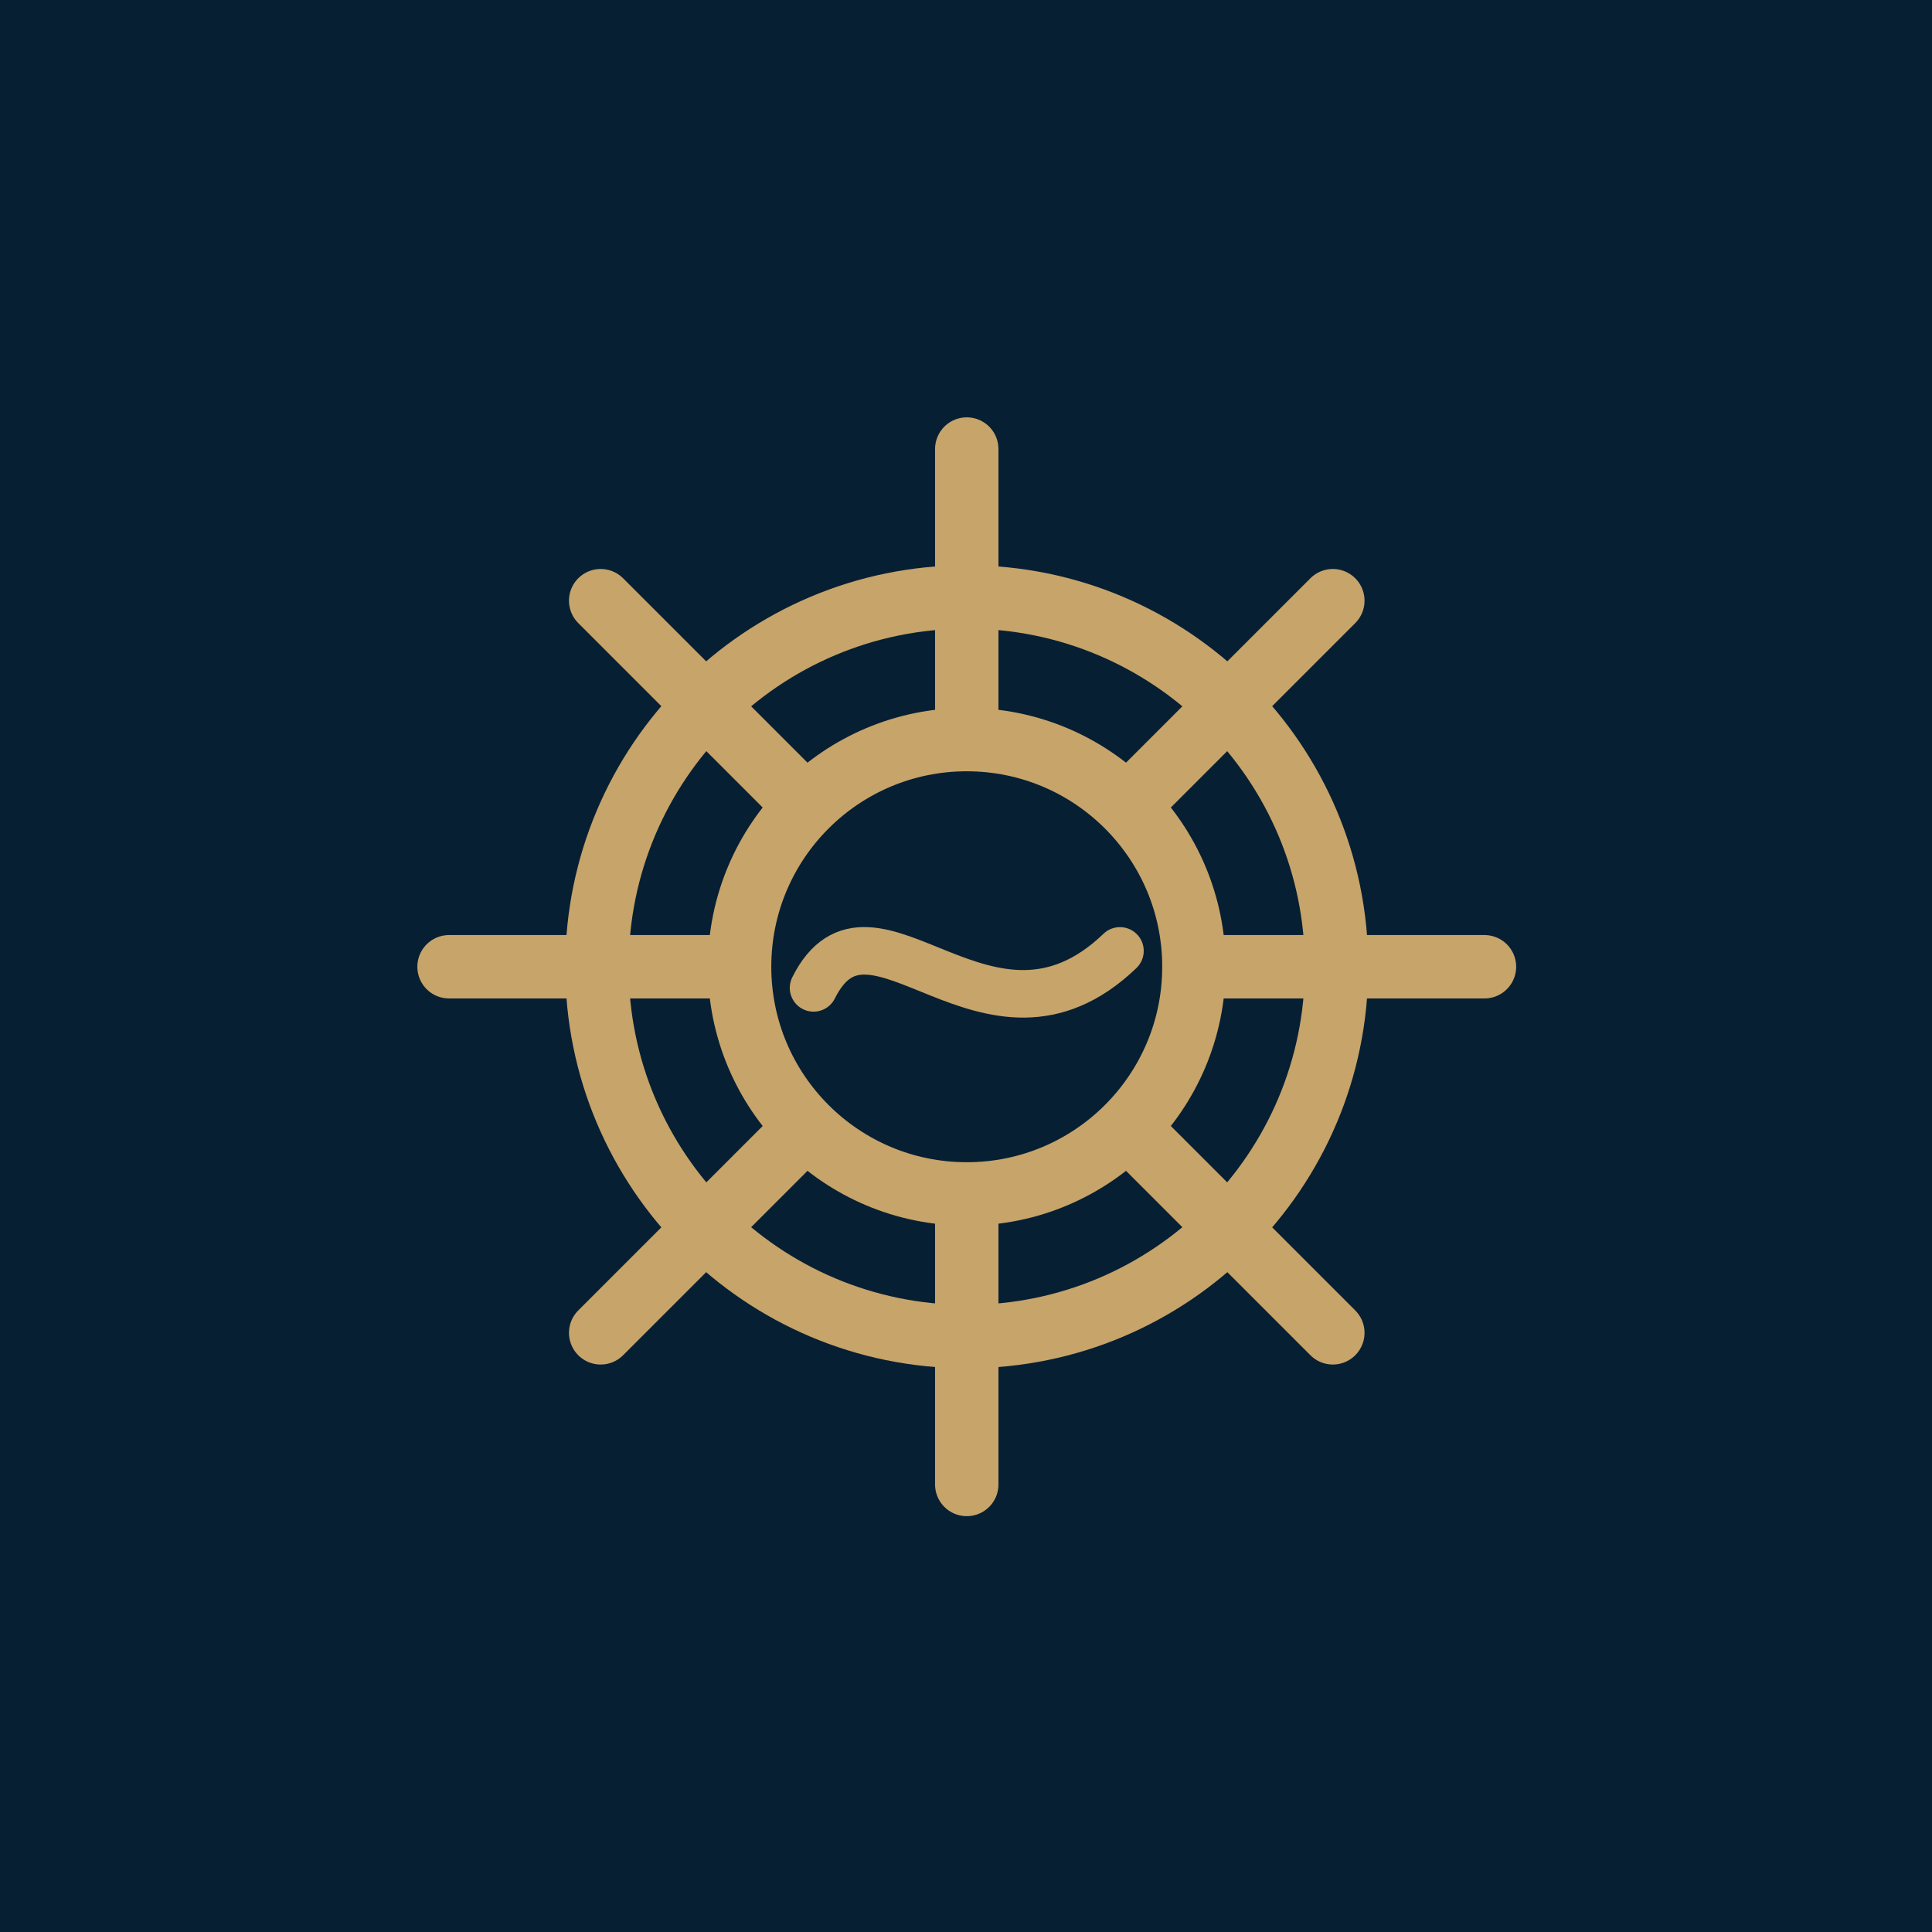
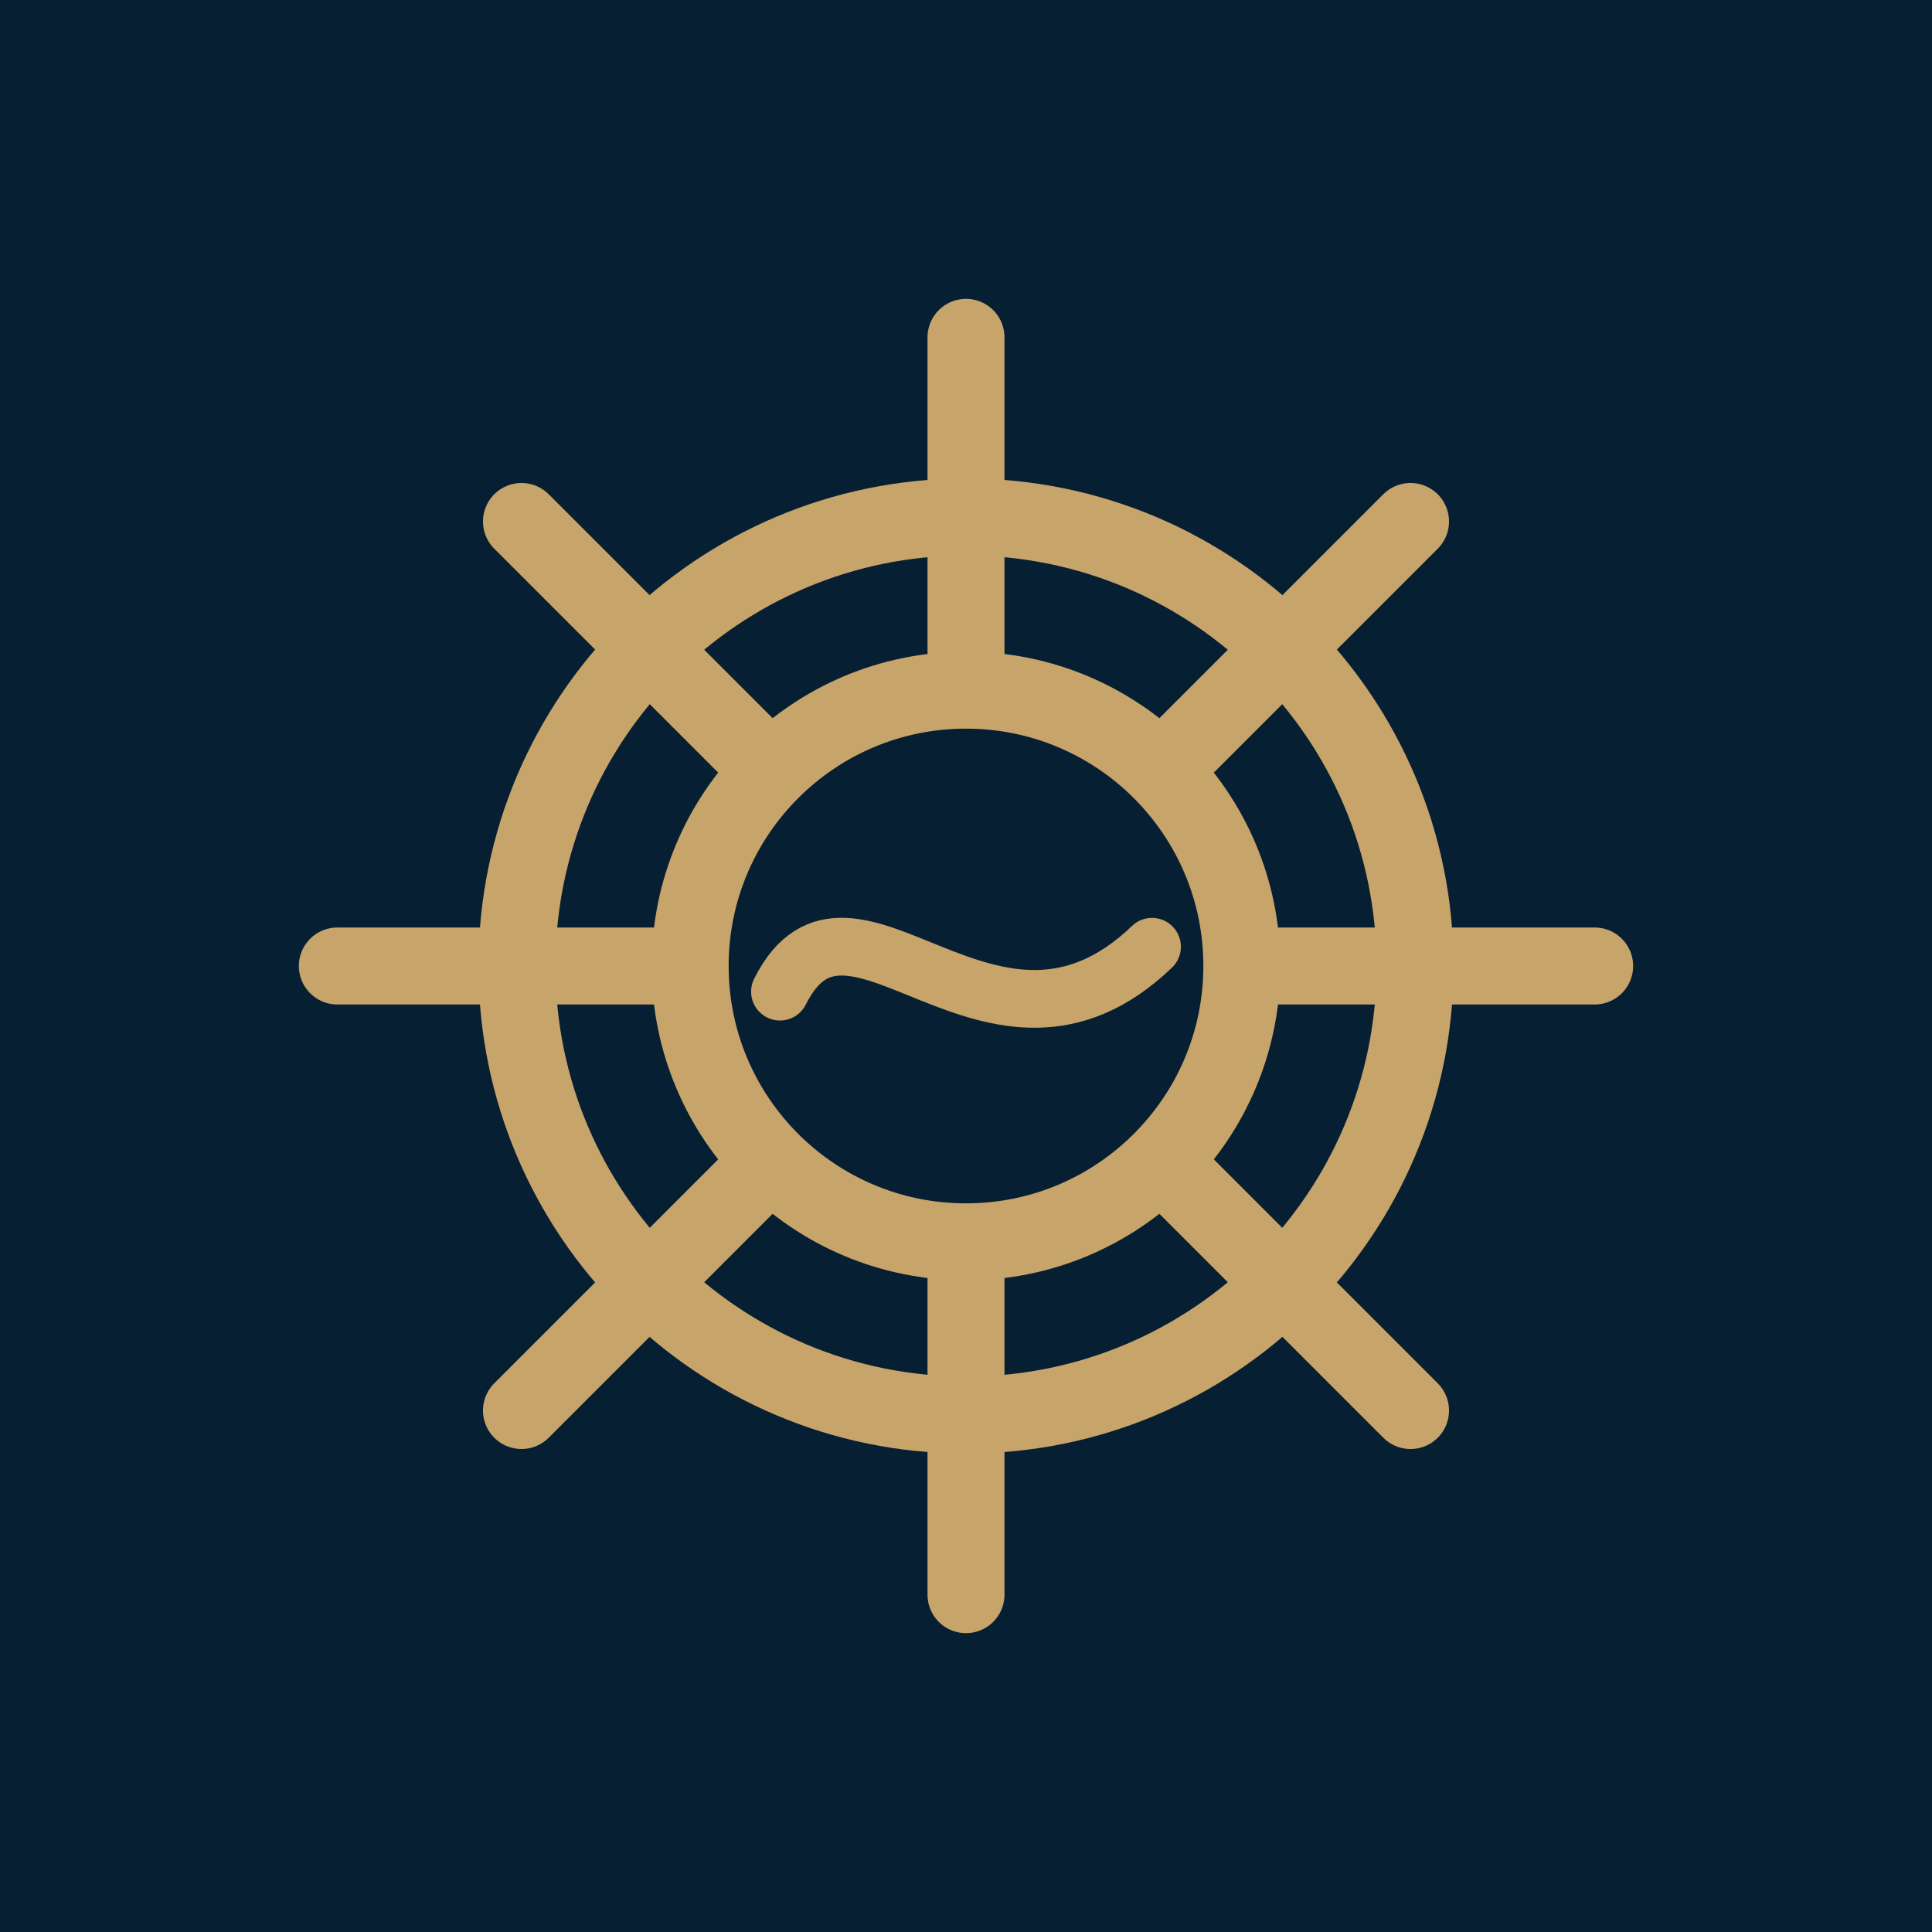
<svg xmlns="http://www.w3.org/2000/svg" width="1024" height="1024" viewBox="0 0 1024 1024">
  <rect width="1024" height="1024" fill="#071F33" />
-   <g transform="translate(154 154) scale(2.8)">
+   <g transform="translate(512 512) scale(3.4) translate(-128 -128)">
    <g fill="none" stroke="#C6A46A" stroke-width="12" stroke-linecap="round">
      <path transform="rotate(0 128 128)" d="M128 30V82" />
      <path transform="rotate(45 128 128)" d="M128 30V82" />
      <path transform="rotate(90 128 128)" d="M128 30V82" />
      <path transform="rotate(135 128 128)" d="M128 30V82" />
      <path transform="rotate(180 128 128)" d="M128 30V82" />
      <path transform="rotate(225 128 128)" d="M128 30V82" />
      <path transform="rotate(270 128 128)" d="M128 30V82" />
      <path transform="rotate(315 128 128)" d="M128 30V82" />
      <circle cx="128" cy="128" r="70" />
      <circle cx="128" cy="128" r="43" />
      <path stroke-width="9" d="M99 132C110 110 132 149 157 125" />
    </g>
  </g>
</svg>
